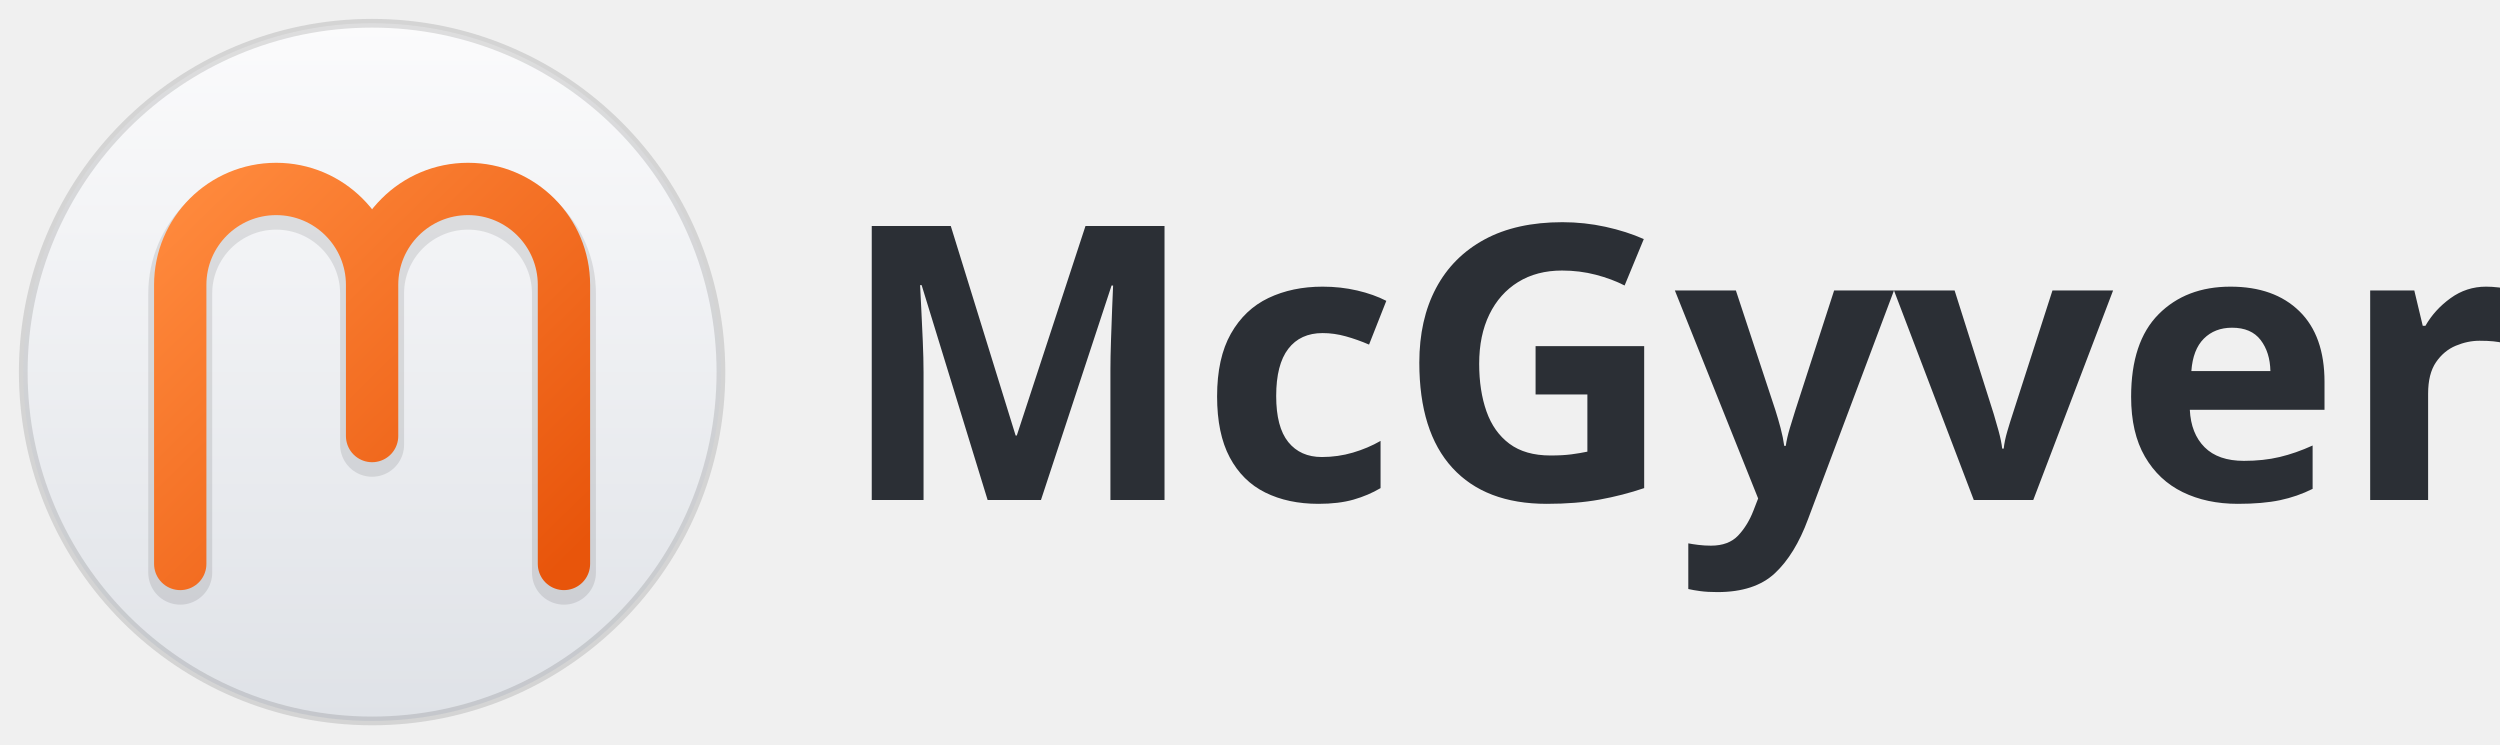
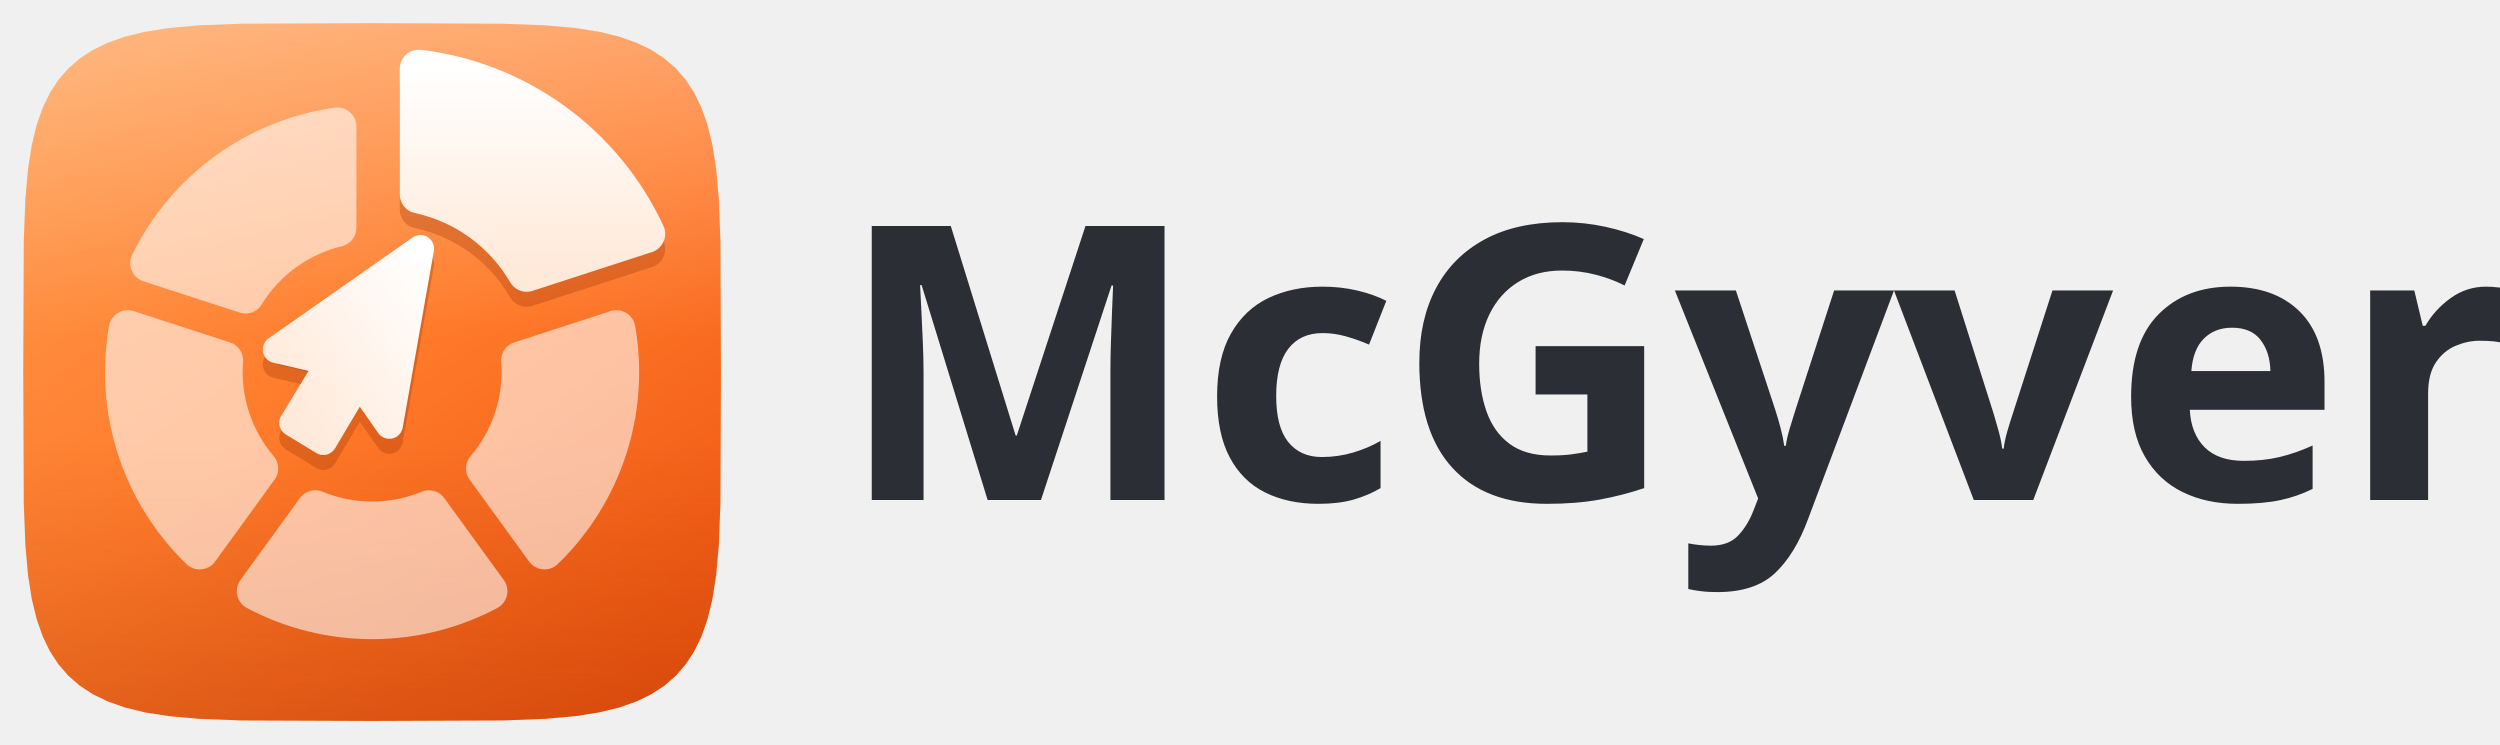
<svg xmlns="http://www.w3.org/2000/svg" width="860" height="256">
-   <defs>
-     <linearGradient id="disc" x1="0" y1="0" x2="0" y2="1" gradientUnits="userSpaceOnUse" gradientTransform="matrix(240 0 0 240 8 8)">
-       <stop offset="0" stop-color="#fbfbfc" />
-       <stop offset="1" stop-color="#dfe2e7" />
-     </linearGradient>
-     <linearGradient id="wire" x1="0" y1="0" x2="1" y2="1" gradientUnits="userSpaceOnUse" gradientTransform="matrix(132 0 0 129 62 65)">
-       <stop offset="0" stop-color="#ff8a3d" />
-       <stop offset="1" stop-color="#e8550b" />
-     </linearGradient>
-   </defs>
-   <path fill="url(#disc)" stroke="#000000" stroke-opacity="0.12" stroke-width="3" d="M 248 128 C 248 194.274 194.274 248 128 248 C 61.726 248 8 194.274 8 128 C 8 61.726 61.726 8 128 8 C 194.274 8 248 61.726 248 128 Z" />
-   <g transform="matrix(1 0 0 1 0 3)">
-     <path fill="none" stroke="#000000" stroke-opacity="0.1" stroke-width="22" stroke-linecap="round" stroke-linejoin="round" d="M 62 194 L 62 98 C 62 79.775 76.775 65 95 65 C 113.225 65 128 79.775 128 98 L 128 150 M 128 98 C 128 79.775 142.775 65 161 65 C 179.225 65 194 79.775 194 98 L 194 194" />
+   <g transform="translate(8 8) scale(0.234375)">
+     <defs>
+       <linearGradient id="bg" x1="0.15" y1="0" x2="0.85" y2="1">
+         <stop offset="0" stop-color="#FF9A4D" />
+         <stop offset="0.5" stop-color="#FF7A2A" />
+         <stop offset="1" stop-color="#EE5410" />
+       </linearGradient>
+       <linearGradient id="gloss" x1="0" y1="0" x2="0" y2="1">
+         <stop offset="0" stop-color="#FFFFFF" stop-opacity="0.28" />
+         <stop offset="0.45" stop-color="#FFFFFF" stop-opacity="0" />
+       </linearGradient>
+       <linearGradient id="rim" x1="0" y1="0" x2="0" y2="1">
+         <stop offset="0.6" stop-color="#8A2A00" stop-opacity="0" />
+         <stop offset="1" stop-color="#8A2A00" stop-opacity="0.22" />
+       </linearGradient>
+       <linearGradient id="wh" x1="0" y1="0" x2="0" y2="1">
+         <stop offset="0" stop-color="#FFFFFF" />
+         <stop offset="1" stop-color="#FFE9D9" />
+       </linearGradient>
+     </defs>
+     <path d="M1024 512 L1023.22 704.92 L1020.87 766.18 L1016.95 810.17 L1011.42 845.34 L1004.24 874.78 L995.37 900.02 L984.73 921.93 L972.23 941.04 L957.72 957.72 L941.04 972.23 L921.93 984.73 L900.02 995.37 L874.78 1004.24 L845.34 1011.42 L810.17 1016.95 L766.18 1020.87 L704.92 1023.22 L512 1024 L319.08 1023.22 L257.82 1020.87 L213.83 1016.95 L178.66 1011.42 L149.22 1004.24 L123.98 995.37 L102.07 984.73 L82.96 972.23 L66.28 957.72 L51.77 941.04 L39.27 921.93 L28.63 900.02 L19.76 874.78 L12.58 845.34 L7.05 810.17 L3.13 766.18 L0.78 704.92 L0 512 L0.78 319.08 L3.13 257.82 L7.05 213.83 L12.58 178.66 L19.76 149.22 L28.63 123.98 L39.27 102.07 L51.77 82.96 L66.28 66.28 L82.96 51.77 L102.07 39.27 L123.98 28.63 L149.22 19.76 L178.66 12.58 L213.83 7.05 L257.82 3.13 L319.08 0.78 L512 0 L704.92 0.78 L766.18 3.13 L810.17 7.05 L845.34 12.58 L874.78 19.76 L900.02 28.63 L921.93 39.27 L941.04 51.77 L957.72 66.28 L972.23 82.96 L984.73 102.07 L995.37 123.98 L1004.24 149.22 L1011.42 178.66 L1016.95 213.83 L1020.87 257.82 L1023.22 319.08Z" fill="url(#bg)" />
+     <path d="M1024 512 L1023.22 704.92 L1020.87 766.18 L1016.95 810.17 L1011.42 845.34 L1004.24 874.78 L995.37 900.02 L984.73 921.93 L972.23 941.04 L957.72 957.72 L941.04 972.23 L921.93 984.73 L900.02 995.37 L874.78 1004.24 L845.34 1011.42 L810.17 1016.95 L766.18 1020.87 L704.92 1023.22 L512 1024 L319.08 1023.22 L257.82 1020.87 L213.83 1016.95 L178.66 1011.42 L149.22 1004.24 L123.98 995.37 L102.07 984.73 L82.96 972.23 L66.28 957.72 L51.77 941.04 L39.27 921.93 L28.63 900.02 L19.76 874.78 L12.58 845.34 L7.05 810.17 L3.13 766.18 L0.78 704.92 L0 512 L0.78 319.08 L3.13 257.82 L7.05 213.83 L12.58 178.66 L19.76 149.22 L28.63 123.98 L39.27 102.07 L51.77 82.96 L66.28 66.28 L82.96 51.77 L102.07 39.27 L123.98 28.63 L149.22 19.76 L178.66 12.58 L213.83 7.05 L257.82 3.13 L319.08 0.78 L512 0 L704.92 0.78 L766.18 3.13 L810.17 7.05 L845.34 12.58 L874.78 19.76 L900.02 28.63 L921.93 39.27 L941.04 51.77 L957.72 66.28 L972.23 82.96 L984.73 102.07 L995.37 123.98 L1004.24 149.22 L1011.42 178.66 L1016.95 213.83 L1020.87 257.82 L1023.22 319.08Z" fill="url(#gloss)" />
+     <path d="M1024 512 L1023.22 704.92 L1020.87 766.18 L1016.95 810.17 L1011.42 845.34 L1004.24 874.78 L995.37 900.02 L984.73 921.93 L972.23 941.04 L957.72 957.72 L941.04 972.23 L921.93 984.73 L900.02 995.37 L874.78 1004.24 L845.34 1011.42 L810.17 1016.95 L766.18 1020.87 L704.92 1023.22 L512 1024 L319.08 1023.22 L257.82 1020.87 L213.83 1016.95 L178.66 1011.42 L149.22 1004.24 L123.98 995.37 L102.07 984.73 L82.96 972.23 L66.28 957.72 L51.77 941.04 L39.27 921.93 L28.63 900.02 L19.76 874.78 L12.58 845.34 L7.05 810.17 L3.13 766.18 L0.78 704.92 L0 512 L0.78 319.08 L3.13 257.82 L7.05 213.83 L12.58 178.66 L19.76 149.22 L28.63 123.98 L39.27 102.07 L51.77 82.96 L66.28 66.28 L82.96 51.77 L102.07 39.27 L123.98 28.63 L149.22 19.76 L178.66 12.58 L213.83 7.05 L257.82 3.13 L319.08 0.78 L512 0 L704.92 0.78 L766.18 3.13 L810.17 7.05 L845.34 12.58 L874.78 19.76 L900.02 28.63 L921.93 39.27 L941.04 51.77 L957.72 66.28 L972.23 82.96 L984.73 102.07 L995.37 123.98 L1004.24 149.22 L1011.42 178.66 L1016.95 213.83 L1020.87 257.82 L1023.22 319.08Z" fill="url(#rim)" />
+     <g transform="translate(0 22)" fill="#9C2F00" stroke="#9C2F00" fill-opacity="0.30" stroke-opacity="0.30" stroke-linecap="round" stroke-linejoin="round">
+       <path d="M580.63 66.81 A424 424 0 0 1 914.19 309.15 L738.86 366.12 A242 242 0 0 0 580.63 251.16 Z" stroke-width="56" />
+       <path d="M0 0 L0 258 L60 204 L102 300 L150 279 L108 186 L186 186 Z" stroke-width="40" transform="translate(533.16 482.88) rotate(55) translate(-96 -128)" />
+     </g>
+     <g>
+       <path d="M580.63 66.81 A424 424 0 0 1 914.19 309.15 L738.86 366.12 A242 242 0 0 0 580.63 251.16 Z" fill="url(#wh)" stroke="url(#wh)" stroke-width="56" stroke-linejoin="round" />
+       <path d="M870.53 449.13 A364 364 0 0 1 765.1 773.6 L677.84 653.49 A218 218 0 0 0 729.34 495.01 Z" fill="#FFFFFF" stroke="#FFFFFF" stroke-width="56" stroke-linejoin="round" opacity="0.58" />
+       <path d="M682.58 833.55 A364 364 0 0 1 341.42 833.55 L428.68 713.45 A218 218 0 0 0 595.32 713.45 Z" fill="#FFFFFF" stroke="#FFFFFF" stroke-width="56" stroke-linejoin="round" opacity="0.58" />
+       <path d="M258.9 773.6 A364 364 0 0 1 153.47 449.13 L294.66 495.01 A218 218 0 0 0 346.16 653.49 Z" fill="#FFFFFF" stroke="#FFFFFF" stroke-width="56" stroke-linejoin="round" opacity="0.58" />
+       <path d="M184.99 352.12 A364 364 0 0 1 461 151.59 L461 300.05 A218 218 0 0 0 326.18 398 Z" fill="#FFFFFF" stroke="#FFFFFF" stroke-width="56" stroke-linejoin="round" opacity="0.58" />
+       <path d="M0 0 L0 258 L60 204 L102 300 L150 279 L108 186 L186 186 Z" fill="url(#wh)" stroke="url(#wh)" stroke-width="40" stroke-linejoin="round" transform="translate(533.16 482.88) rotate(55) translate(-96 -128)" />
+     </g>
  </g>
-   <path fill="none" stroke="url(#wire)" stroke-width="18" stroke-linecap="round" stroke-linejoin="round" d="M 62 194 L 62 98 C 62 79.775 76.775 65 95 65 C 113.225 65 128 79.775 128 98 L 128 150 M 128 98 C 128 79.775 142.775 65 161 65 C 179.225 65 194 79.775 194 98 L 194 194" />
  <g>
    <path fill="#2b2f35" stroke="none" d="M 339.744 172 L 317.04 98.08 L 316.512 98.08 Q 316.644 100.72 316.908 106 Q 317.172 111.28 317.436 117.286 Q 317.7 123.292 317.7 128.176 L 317.7 172 L 299.88 172 L 299.88 77.752 L 327.072 77.752 L 349.38 149.824 L 349.776 149.824 L 373.404 77.752 L 400.596 77.752 L 400.596 172 L 381.984 172 L 381.984 127.384 Q 381.984 122.896 382.182 117.088 Q 382.38 111.28 382.578 106.066 Q 382.776 100.852 382.908 98.212 L 382.38 98.212 L 358.092 172 Z M 453.528 173.32 Q 443.1 173.32 435.246 169.426 Q 427.392 165.532 423.036 157.348 Q 418.68 149.164 418.68 136.36 Q 418.68 123.16 423.432 114.778 Q 428.184 106.396 436.368 102.502 Q 444.552 98.608 454.98 98.608 Q 461.184 98.608 466.86 99.928 Q 472.536 101.248 476.892 103.492 L 470.952 118.54 Q 466.992 116.824 462.966 115.702 Q 458.94 114.58 454.98 114.58 Q 447.324 114.58 443.166 119.992 Q 439.008 125.404 439.008 136.228 Q 439.008 146.92 443.166 152.068 Q 447.324 157.216 454.716 157.216 Q 460.26 157.216 465.408 155.698 Q 470.556 154.18 474.912 151.672 L 474.912 167.908 Q 470.688 170.416 465.606 171.868 Q 460.524 173.32 453.528 173.32 Z M 528.24 119.068 L 565.596 119.068 L 565.596 167.908 Q 558.204 170.416 550.218 171.868 Q 542.232 173.32 532.068 173.32 Q 510.948 173.32 499.596 160.912 Q 488.244 148.504 488.244 124.744 Q 488.244 109.96 493.986 99.136 Q 499.728 88.312 510.684 82.372 Q 521.64 76.432 537.48 76.432 Q 545.004 76.432 552.264 78.016 Q 559.524 79.6 565.464 82.24 L 558.864 98.212 Q 554.508 95.968 548.964 94.516 Q 543.42 93.064 537.348 93.064 Q 528.636 93.064 522.234 97.024 Q 515.832 100.984 512.334 108.178 Q 508.836 115.372 508.836 125.14 Q 508.836 134.38 511.344 141.508 Q 513.852 148.636 519.264 152.662 Q 524.676 156.688 533.388 156.688 Q 537.612 156.688 540.582 156.292 Q 543.552 155.896 546.06 155.368 L 546.06 135.7 L 528.24 135.7 Z M 576.156 99.928 L 597.144 99.928 L 610.74 141.112 Q 611.664 144.016 612.522 147.25 Q 613.38 150.484 613.776 153.388 L 614.304 153.388 Q 614.7 150.616 615.69 147.316 Q 616.68 144.016 617.604 141.112 L 630.936 99.928 L 651.528 99.928 L 621.96 178.6 Q 617.472 190.744 610.542 197.212 Q 603.612 203.68 590.808 203.68 Q 587.376 203.68 584.934 203.35 Q 582.492 203.02 580.776 202.624 L 580.776 186.916 Q 582.096 187.18 584.208 187.444 Q 586.32 187.708 588.564 187.708 Q 594.636 187.708 597.936 184.21 Q 601.236 180.712 603.216 175.564 L 604.8 171.472 Z M 678.984 172 L 651.528 99.928 L 672.384 99.928 L 685.848 142.432 Q 686.508 144.544 687.498 148.174 Q 688.488 151.804 688.752 154.312 L 689.28 154.312 Q 689.544 151.672 690.534 148.306 Q 691.524 144.94 692.316 142.564 L 706.044 99.928 L 726.9 99.928 L 699.444 172 Z M 767.292 98.608 Q 782.34 98.608 790.986 107.056 Q 799.632 115.504 799.632 131.344 L 799.632 140.98 L 753.3 140.98 Q 753.696 149.164 758.382 153.85 Q 763.068 158.536 771.912 158.536 Q 778.644 158.536 784.188 157.216 Q 789.732 155.896 795.54 153.256 L 795.54 168.172 Q 790.26 170.812 784.32 172.066 Q 778.38 173.32 769.8 173.32 Q 759.108 173.32 750.858 169.294 Q 742.608 165.268 737.856 157.084 Q 733.104 148.9 733.104 136.492 Q 733.104 117.616 742.542 108.112 Q 751.98 98.608 767.292 98.608 Z M 767.82 112.732 Q 761.88 112.732 758.118 116.494 Q 754.356 120.256 753.828 127.648 L 781.02 127.648 Q 780.888 121.18 777.654 116.956 Q 774.42 112.732 767.82 112.732 Z M 855.204 98.608 Q 857.184 98.608 859.428 98.872 Q 861.672 99.136 863.124 99.4 L 861.144 118.012 Q 859.692 117.616 857.712 117.418 Q 855.732 117.22 852.96 117.22 Q 848.868 117.22 844.776 118.936 Q 840.684 120.652 837.978 124.612 Q 835.272 128.572 835.272 135.436 L 835.272 172 L 815.34 172 L 815.34 99.928 L 830.52 99.928 L 833.424 112.072 L 834.348 112.072 Q 837.516 106.528 842.994 102.568 Q 848.472 98.608 855.204 98.608 Z" />
  </g>
</svg>
